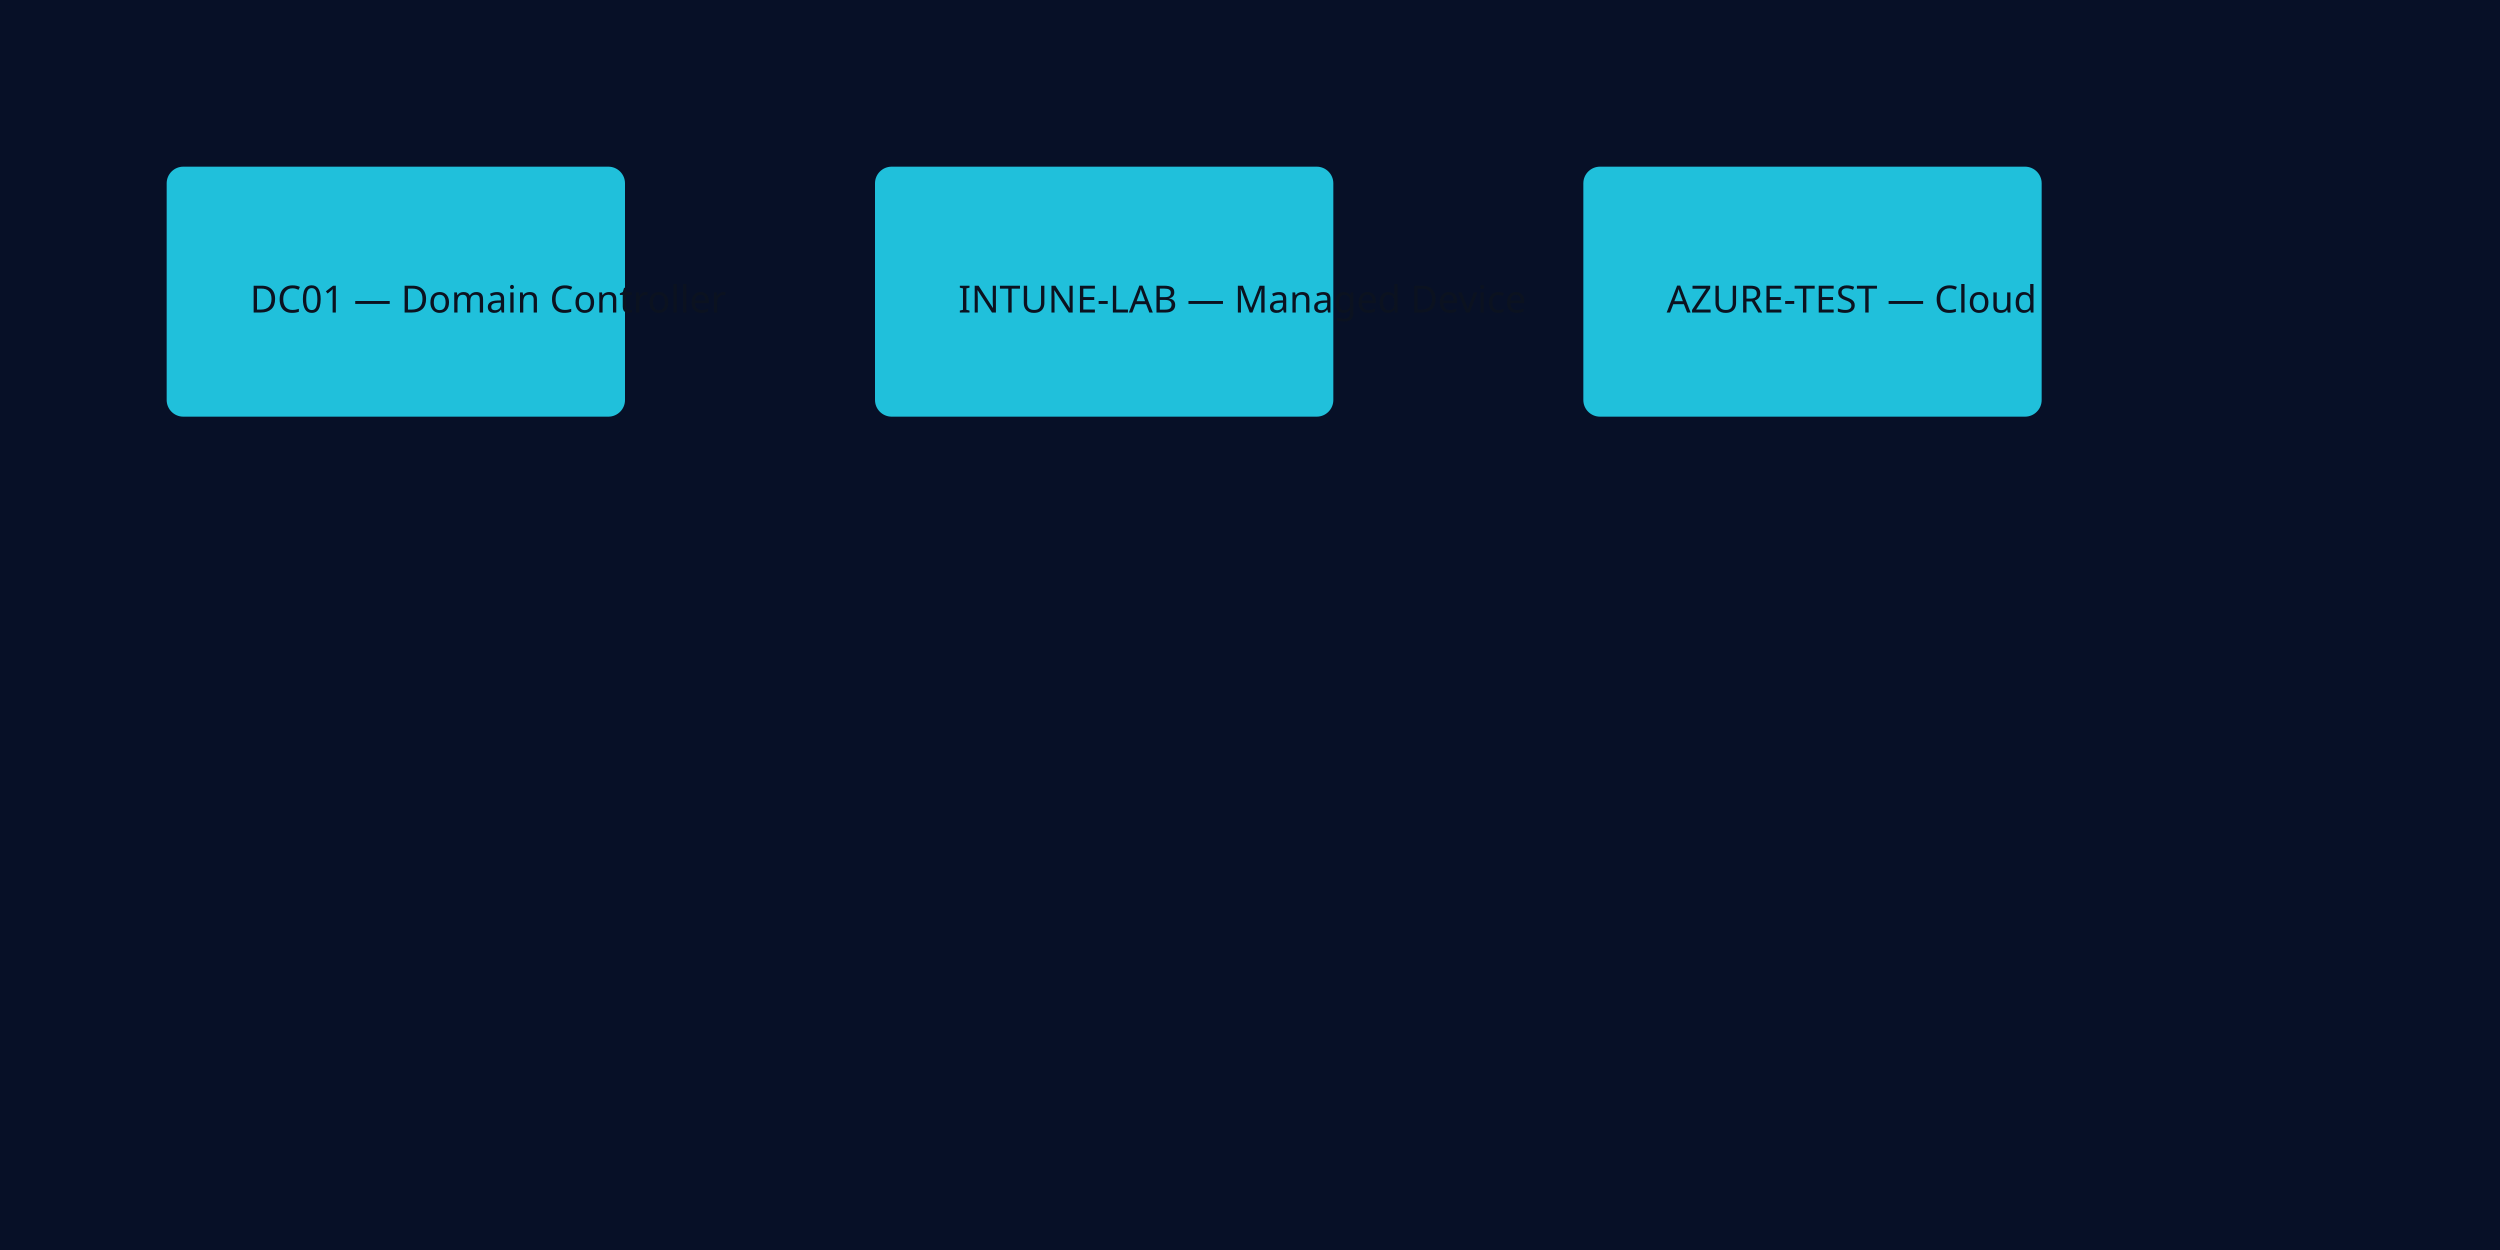
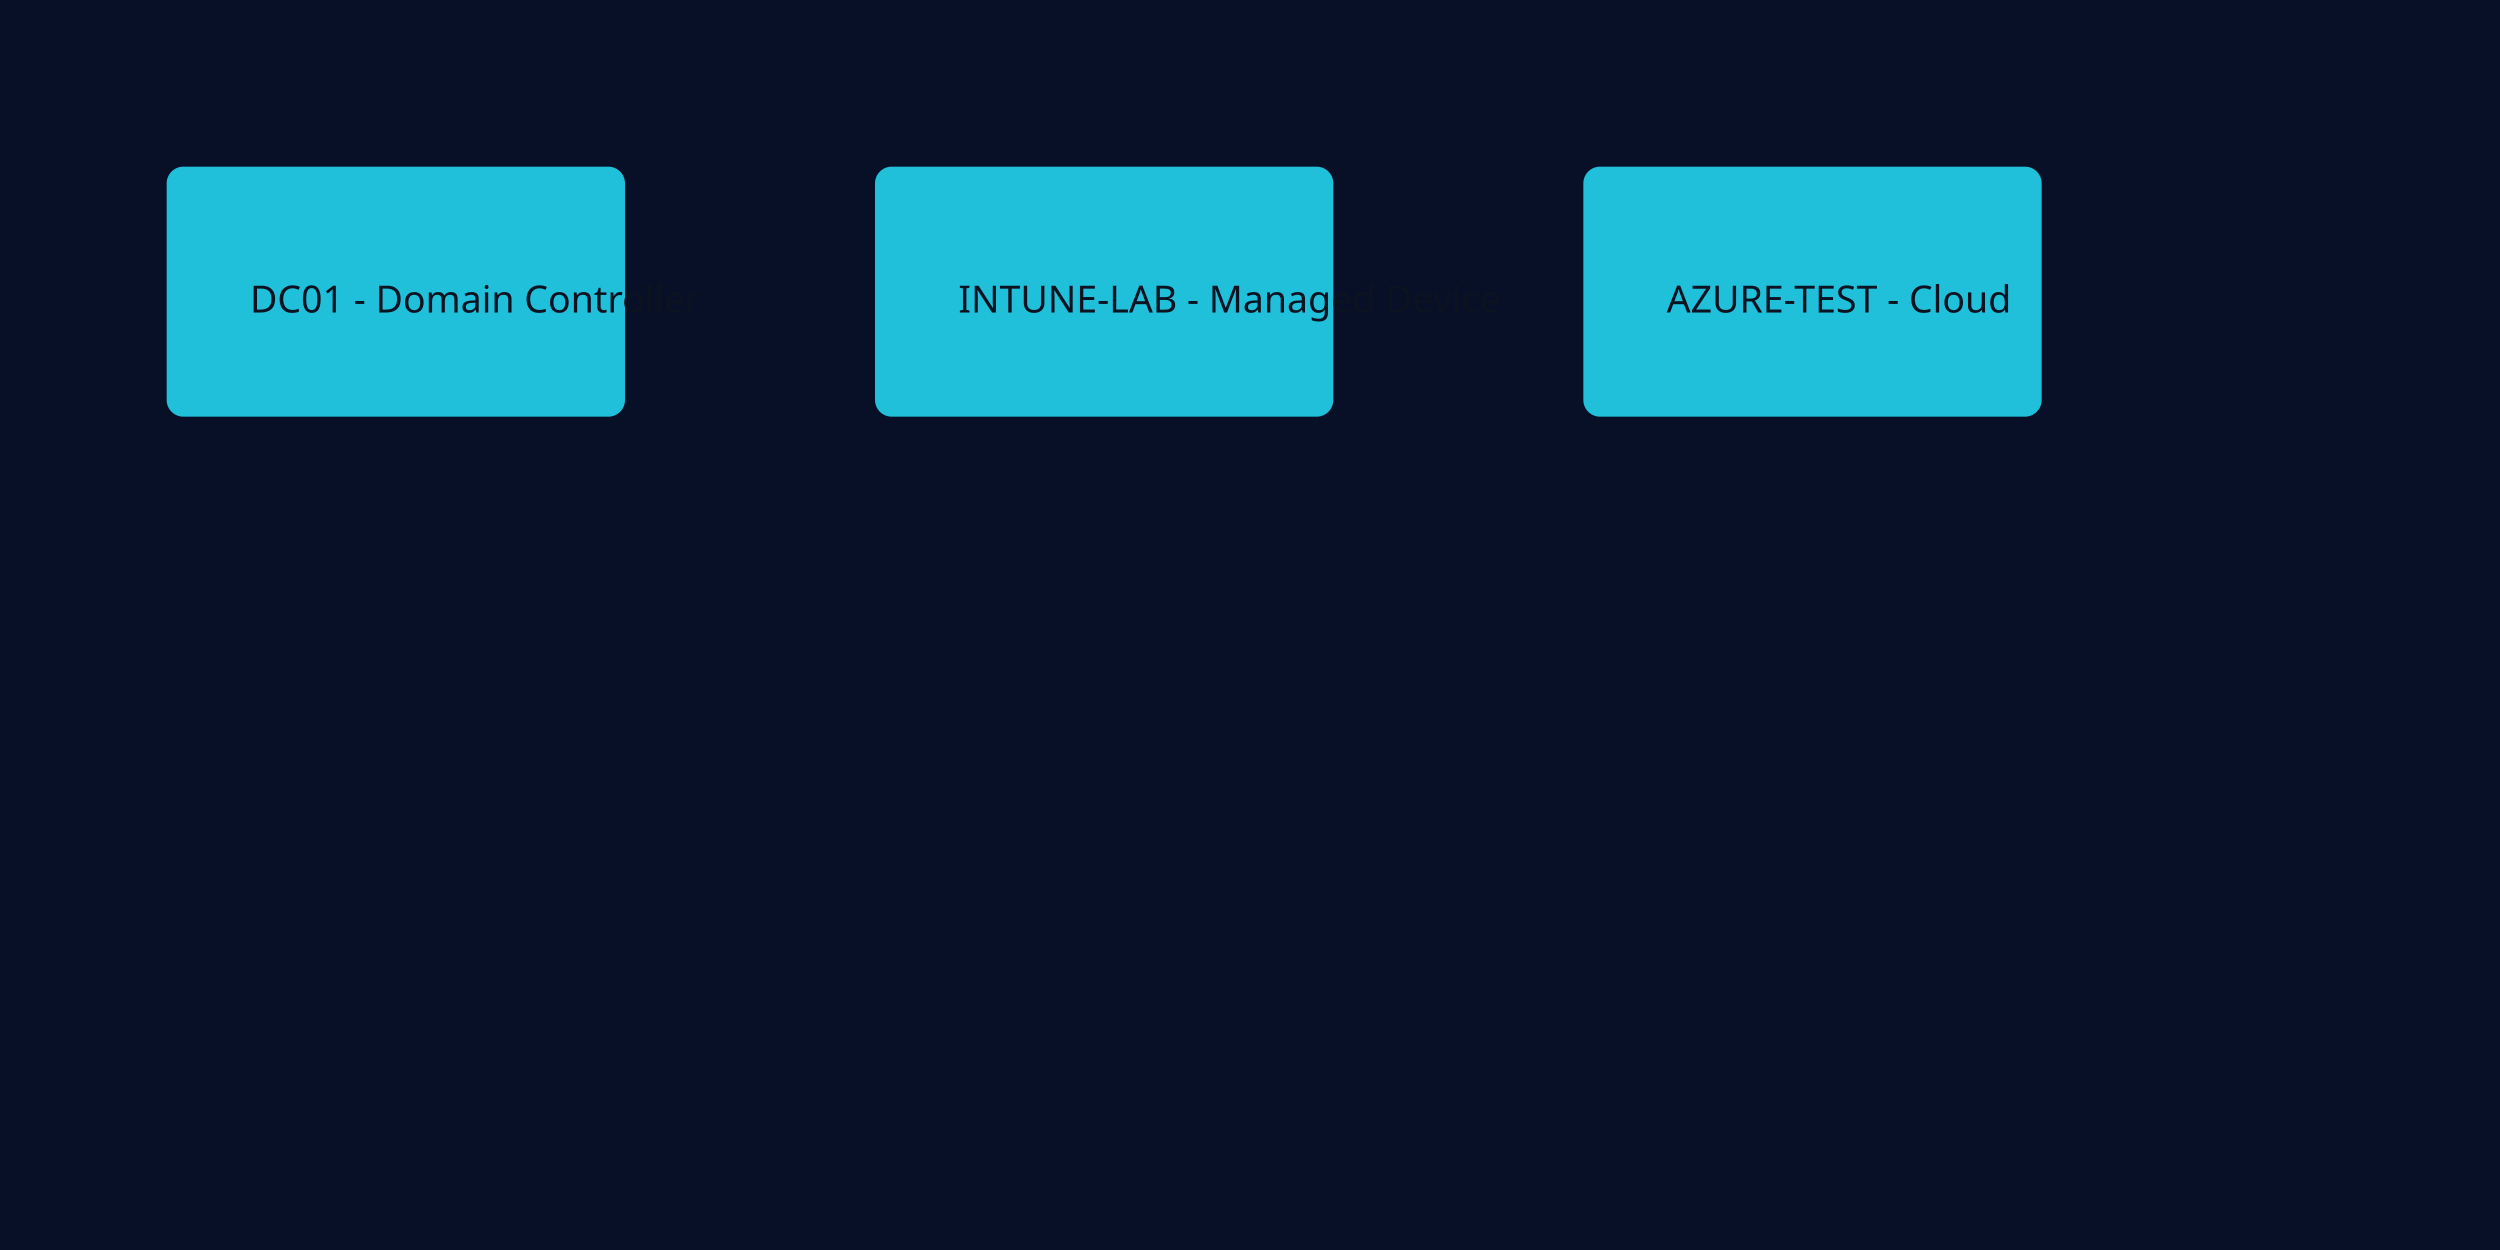
- <svg xmlns="http://www.w3.org/2000/svg" width="1200" height="600" aria-label="Homelab diagram placeholder" viewBox="0 0 1200 600">
+ <svg xmlns="http://www.w3.org/2000/svg" width="1200" height="600" aria-label="Home lab network topology diagram" viewBox="0 0 1200 600">
  <path fill="#071027" d="M0 0h1200v600H0z" />
  <g fill="#22d3ee" opacity=".9">
    <rect width="220" height="120" x="80" y="80" rx="8" />
    <rect width="220" height="120" x="420" y="80" rx="8" />
    <rect width="220" height="120" x="760" y="80" rx="8" />
  </g>
-   <text x="120" y="150" fill="#0b1220" font-family="sans-serif" font-size="18">DC01 — Domain Controller</text>
-   <text x="460" y="150" fill="#0b1220" font-family="sans-serif" font-size="18">INTUNE-LAB — Managed Device</text>
-   <text x="800" y="150" fill="#0b1220" font-family="sans-serif" font-size="18">AZURE-TEST — Cloud</text>
+   <text x="120" y="150" fill="#0b1220" font-family="sans-serif" font-size="18">DC01 - Domain Controller</text>
+   <text x="460" y="150" fill="#0b1220" font-family="sans-serif" font-size="18">INTUNE-LAB - Managed Device</text>
+   <text x="800" y="150" fill="#0b1220" font-family="sans-serif" font-size="18">AZURE-TEST - Cloud</text>
</svg>
